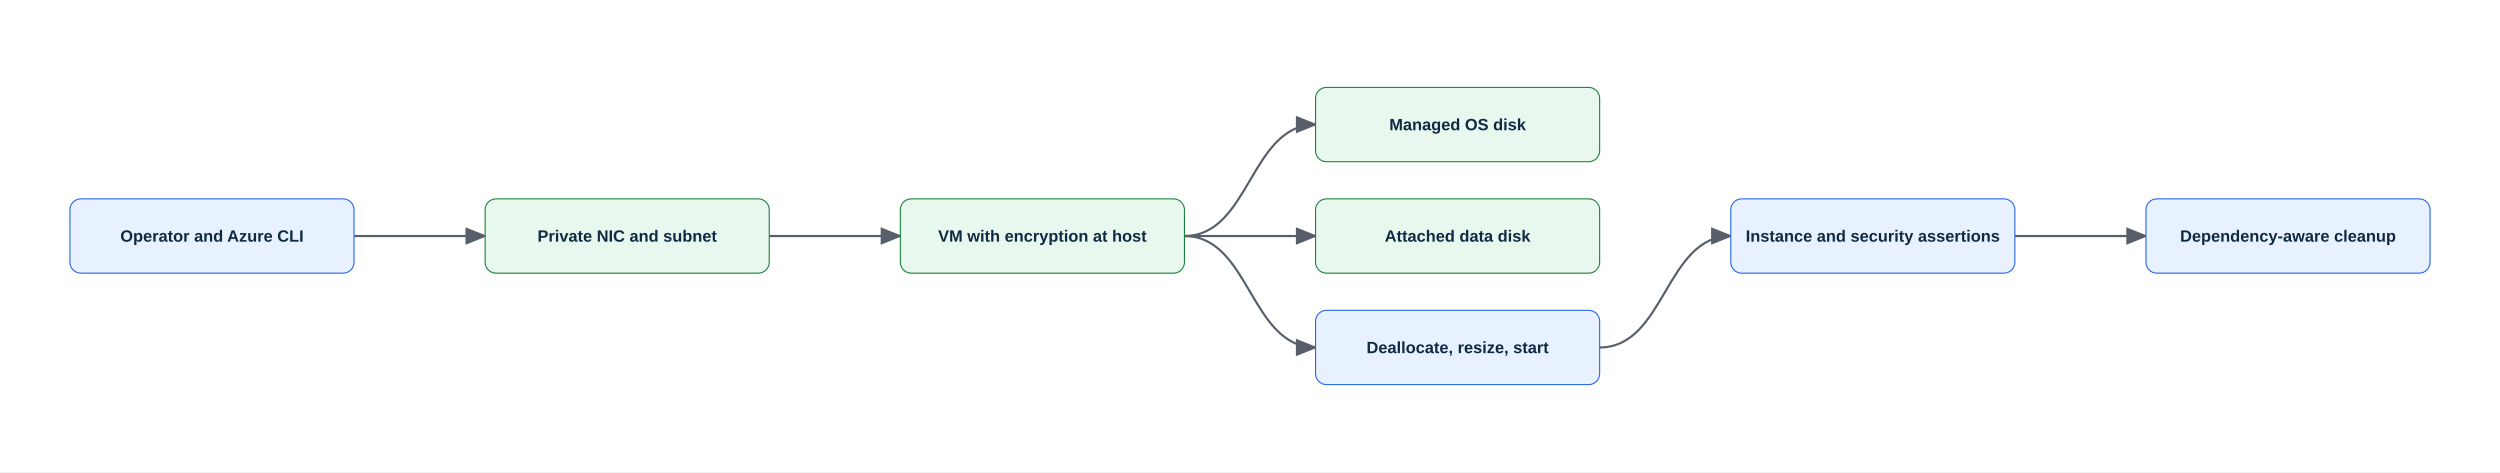
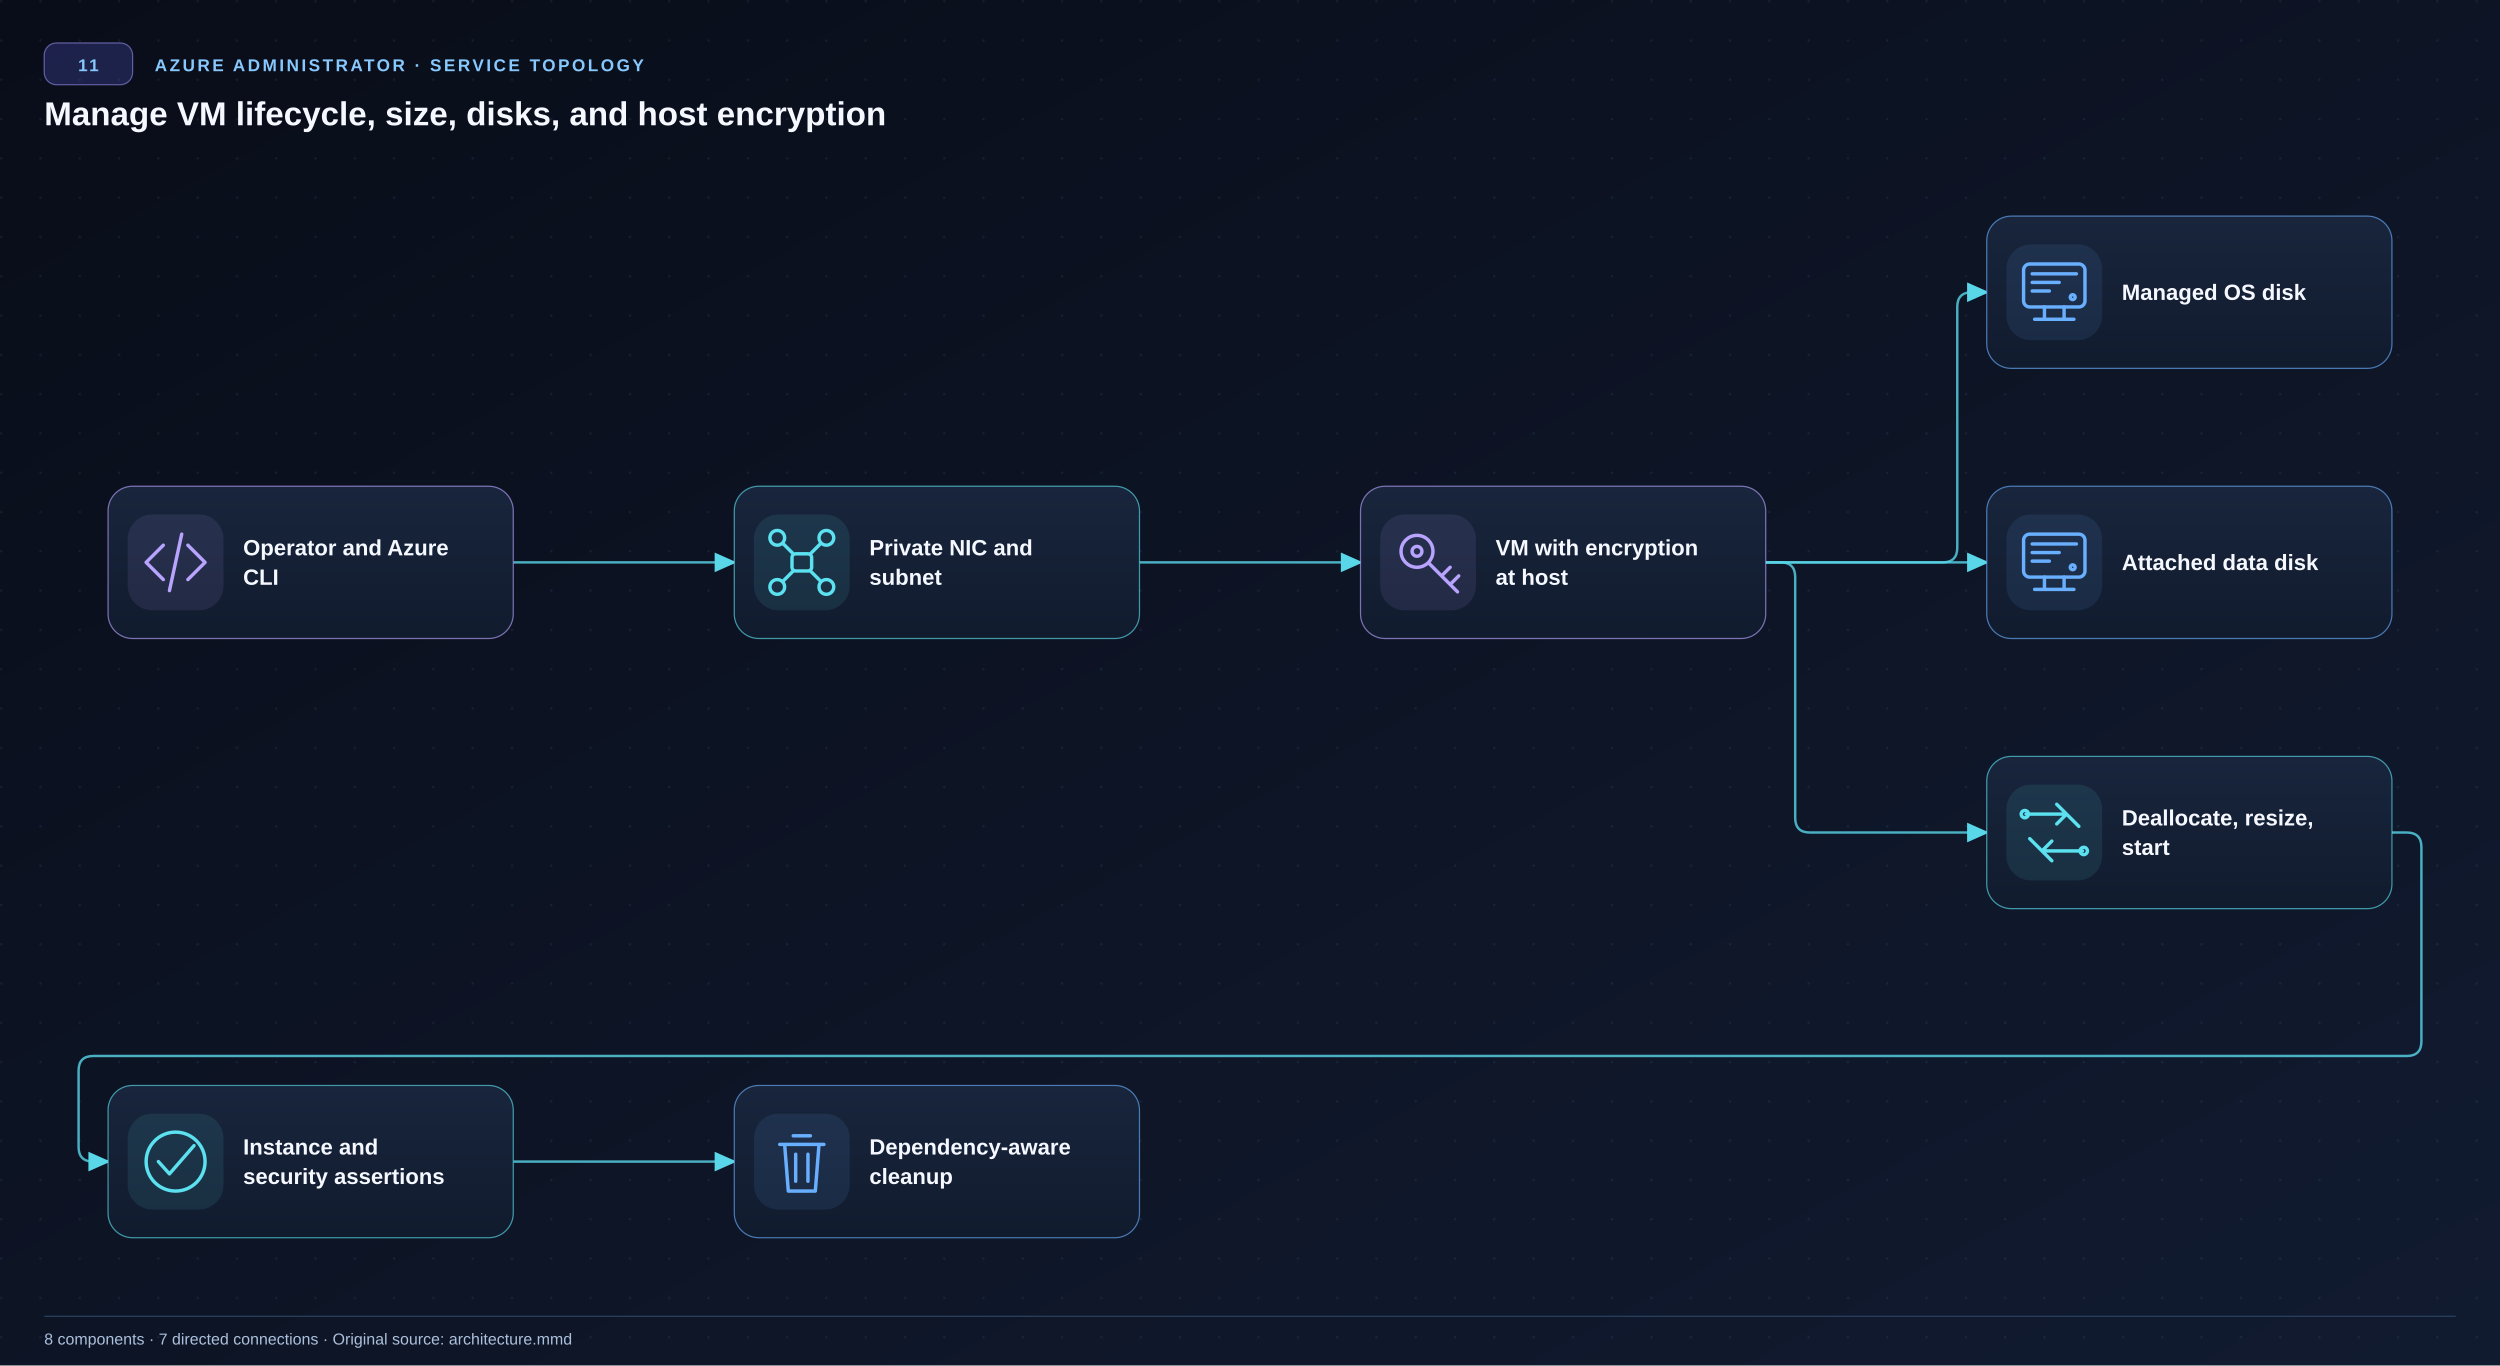
- <svg xmlns="http://www.w3.org/2000/svg" width="2288" height="432" viewBox="0 0 2288 432" role="img" aria-labelledby="lab11-title lab11-desc">
+ <svg xmlns="http://www.w3.org/2000/svg" width="2036" height="1112" viewBox="0 0 2036 1112" role="img" aria-labelledby="lab11-title lab11-desc">
  <defs>
-     <marker id="arrow" markerWidth="10" markerHeight="8" refX="9" refY="4" orient="auto" markerUnits="strokeWidth">
-       <path d="M 0 0 L 10 4 L 0 8 z" fill="#57606a" />
+     <linearGradient id="canvas-fill" x2="1" y2="1">
+       <stop stop-color="#090D19" />
+       <stop offset="1" stop-color="#111B30" />
+     </linearGradient>
+     <linearGradient id="card-fill" x2="0" y2="1">
+       <stop stop-color="#18253C" />
+       <stop offset="1" stop-color="#111B2E" />
+     </linearGradient>
+     <pattern id="grid" width="32" height="32" patternUnits="userSpaceOnUse">
+       <circle cx="1" cy="1" r="1" fill="#72A6E8" opacity=".10" />
+     </pattern>
+     <marker id="arrow" markerWidth="9" markerHeight="8" refX="8" refY="4" orient="auto" markerUnits="strokeWidth">
+       <path d="M0 0L9 4L0 8z" fill="#59D6E8" />
    </marker>
    <style>
-       .edge { fill: none; stroke: #57606a; stroke-width: 2; marker-end: url(#arrow); }
-       .edge-label-bg { fill: #ffffff; opacity: .94; }
-       .edge-label { fill: #57606a; font: 13px 'Segoe UI', Arial, sans-serif; text-anchor: middle; dominant-baseline: central; }
-       .node-label { font: 600 15px 'Segoe UI', Arial, sans-serif; text-anchor: middle; dominant-baseline: central; }
+       .edge { fill: none; stroke: #59D6E8; stroke-width: 2; stroke-opacity: .8; marker-end: url(#arrow); }
+       .node-label { fill: #F6F8FF; font: 600 18px 'Segoe UI', Arial, sans-serif; dominant-baseline: central; }
+       .edge-label { fill: #D9F8FD; font: 13px 'Segoe UI', Arial, sans-serif; text-anchor: middle; dominant-baseline: central; }
+       .heading { fill: #F6F8FF; font: 700 27px 'Segoe UI', Arial, sans-serif; }
+       .eyebrow { fill: #87C9FF; font: 600 14px 'Segoe UI', Arial, sans-serif; letter-spacing: 2px; }
+       .footer { fill: #ACC0DC; font: 13px 'Segoe UI', Arial, sans-serif; }
    </style>
  </defs>
-   <rect width="100%" height="100%" fill="#ffffff" />
+   <rect width="100%" height="100%" fill="url(#canvas-fill)" />
+   <rect width="100%" height="100%" fill="url(#grid)" />
  <g aria-hidden="true">
-     <path class="edge" d="M 324 216 C 384 216, 384 216, 444 216" />
-     <path class="edge" d="M 704 216 C 764 216, 764 216, 824 216" />
-     <path class="edge" d="M 1084 216 C 1144 216, 1144 114, 1204 114" />
-     <path class="edge" d="M 1084 216 C 1144 216, 1144 216, 1204 216" />
-     <path class="edge" d="M 1084 216 C 1144 216, 1144 318, 1204 318" />
-     <path class="edge" d="M 1464 318 C 1524 318, 1524 216, 1584 216" />
-     <path class="edge" d="M 1844 216 C 1904 216, 1904 216, 1964 216" />
-     <rect x="64" y="182" width="260" height="68" rx="10" fill="#e8f1ff" stroke="#2563eb" />
-     <text x="194" y="216" class="node-label" fill="#102a43">Operator and Azure CLI</text>
-     <rect x="444" y="182" width="260" height="68" rx="10" fill="#e9f8ef" stroke="#16803a" />
-     <text x="574" y="216" class="node-label" fill="#102a43">Private NIC and subnet</text>
-     <rect x="824" y="182" width="260" height="68" rx="10" fill="#e9f8ef" stroke="#16803a" />
-     <text x="954" y="216" class="node-label" fill="#102a43">VM with encryption at host</text>
-     <rect x="1204" y="80" width="260" height="68" rx="10" fill="#e9f8ef" stroke="#16803a" />
-     <text x="1334" y="114" class="node-label" fill="#102a43">Managed OS disk</text>
-     <rect x="1204" y="182" width="260" height="68" rx="10" fill="#e9f8ef" stroke="#16803a" />
-     <text x="1334" y="216" class="node-label" fill="#102a43">Attached data disk</text>
-     <rect x="1204" y="284" width="260" height="68" rx="10" fill="#e8f1ff" stroke="#2563eb" />
-     <text x="1334" y="318" class="node-label" fill="#102a43">Deallocate, resize, start</text>
-     <rect x="1584" y="182" width="260" height="68" rx="10" fill="#e8f1ff" stroke="#2563eb" />
-     <text x="1714" y="216" class="node-label" fill="#102a43">Instance and security assertions</text>
-     <rect x="1964" y="182" width="260" height="68" rx="10" fill="#e8f1ff" stroke="#2563eb" />
-     <text x="2094" y="216" class="node-label" fill="#102a43">Dependency-aware cleanup</text>
+     <rect x="36" y="35" width="72" height="34" rx="10" fill="#6366F1" fill-opacity=".23" stroke="#A295F9" stroke-opacity=".55" />
+     <text x="72" y="58" class="eyebrow" text-anchor="middle">11</text>
+     <text x="126" y="58" class="eyebrow">AZURE ADMINISTRATOR · SERVICE TOPOLOGY</text>
+     <text x="36" y="102" class="heading">Manage VM lifecycle, size, disks, and host encryption</text>
+     <path id="edge-0" data-source="A" data-target="N" class="edge" d="M 418 458 L 598 458" />
+     <path id="edge-1" data-source="N" data-target="V" class="edge" d="M 928 458 L 1108 458" />
+     <path id="edge-2" data-source="V" data-target="O" class="edge" d="M 1438 458 L 1582 458 Q 1594 458 1594 446 L 1594 250 Q 1594 238 1606 238 L 1618 238" />
+     <path id="edge-3" data-source="V" data-target="D" class="edge" d="M 1438 458 L 1618 458" />
+     <path id="edge-4" data-source="V" data-target="Z" class="edge" d="M 1438 458 L 1450 458 Q 1462 458 1462 470 L 1462 666 Q 1462 678 1474 678 L 1618 678" />
+     <path id="edge-5" data-source="Z" data-target="I" class="edge" d="M 1948 678 L 1960 678 Q 1972 678 1972 690 L 1972 848 Q 1972 860 1960 860 L 76 860 Q 64 860 64 872 L 64 934 Q 64 946 76 946 L 88 946" />
+     <path id="edge-6" data-source="I" data-target="C" class="edge" d="M 418 946 L 598 946" />
+     <g id="node-A" data-service-icon="code">
+       <rect x="88" y="396" width="330" height="124" rx="20" fill="url(#card-fill)" stroke="#B8A4FF" stroke-opacity=".64" />
+       <rect x="104" y="419" width="78" height="78" rx="20" fill="#B8A4FF" fill-opacity=".10" />
+       <g transform="translate(111 426)" fill="none" stroke="#B8A4FF" stroke-width="2.8" stroke-linecap="round" stroke-linejoin="round">
+         <path d="M22 18L8 32l14 14M42 18l14 14-14 14M37 9L27 55" />
+       </g>
+       <text x="198" y="446" class="node-label">Operator and Azure</text>
+       <text x="198" y="470" class="node-label">CLI</text>
+     </g>
+     <g id="node-N" data-service-icon="network">
+       <rect x="598" y="396" width="330" height="124" rx="20" fill="url(#card-fill)" stroke="#5BE1EF" stroke-opacity=".64" />
+       <rect x="614" y="419" width="78" height="78" rx="20" fill="#5BE1EF" fill-opacity=".10" />
+       <g transform="translate(621 426)" fill="none" stroke="#5BE1EF" stroke-width="2.8" stroke-linecap="round" stroke-linejoin="round">
+         <rect x="24" y="25" width="16" height="14" rx="3" />
+         <circle cx="12" cy="12" r="6" />
+         <circle cx="52" cy="12" r="6" />
+         <circle cx="12" cy="52" r="6" />
+         <circle cx="52" cy="52" r="6" />
+         <path d="M17 17l8 8M47 17l-8 8M17 47l8-8M47 47l-8-8" />
+       </g>
+       <text x="708" y="446" class="node-label">Private NIC and</text>
+       <text x="708" y="470" class="node-label">subnet</text>
+     </g>
+     <g id="node-V" data-service-icon="key">
+       <rect x="1108" y="396" width="330" height="124" rx="20" fill="url(#card-fill)" stroke="#B8A4FF" stroke-opacity=".64" />
+       <rect x="1124" y="419" width="78" height="78" rx="20" fill="#B8A4FF" fill-opacity=".10" />
+       <g transform="translate(1131 426)" fill="none" stroke="#B8A4FF" stroke-width="2.8" stroke-linecap="round" stroke-linejoin="round">
+         <circle cx="23" cy="23" r="13" />
+         <circle cx="23" cy="23" r="4" />
+         <path d="M33 33l23 23M43 43l7-7M50 50l7-7" />
+       </g>
+       <text x="1218" y="446" class="node-label">VM with encryption</text>
+       <text x="1218" y="470" class="node-label">at host</text>
+     </g>
+     <g id="node-O" data-service-icon="vm">
+       <rect x="1618" y="176" width="330" height="124" rx="20" fill="url(#card-fill)" stroke="#69AFFF" stroke-opacity=".64" />
+       <rect x="1634" y="199" width="78" height="78" rx="20" fill="#69AFFF" fill-opacity=".10" />
+       <g transform="translate(1641 206)" fill="none" stroke="#69AFFF" stroke-width="2.8" stroke-linecap="round" stroke-linejoin="round">
+         <rect x="7" y="9" width="50" height="35" rx="5" />
+         <path d="M24 44v9M40 44v9M16 54h32M14 17h36M14 24h22M14 31h14" />
+         <circle cx="47" cy="36" r="2" />
+       </g>
+       <text x="1728" y="238" class="node-label">Managed OS disk</text>
+     </g>
+     <g id="node-D" data-service-icon="vm">
+       <rect x="1618" y="396" width="330" height="124" rx="20" fill="url(#card-fill)" stroke="#69AFFF" stroke-opacity=".64" />
+       <rect x="1634" y="419" width="78" height="78" rx="20" fill="#69AFFF" fill-opacity=".10" />
+       <g transform="translate(1641 426)" fill="none" stroke="#69AFFF" stroke-width="2.8" stroke-linecap="round" stroke-linejoin="round">
+         <rect x="7" y="9" width="50" height="35" rx="5" />
+         <path d="M24 44v9M40 44v9M16 54h32M14 17h36M14 24h22M14 31h14" />
+         <circle cx="47" cy="36" r="2" />
+       </g>
+       <text x="1728" y="458" class="node-label">Attached data disk</text>
+     </g>
+     <g id="node-Z" data-service-icon="route">
+       <rect x="1618" y="616" width="330" height="124" rx="20" fill="url(#card-fill)" stroke="#5BE1EF" stroke-opacity=".64" />
+       <rect x="1634" y="639" width="78" height="78" rx="20" fill="#5BE1EF" fill-opacity=".10" />
+       <g transform="translate(1641 646)" fill="none" stroke="#5BE1EF" stroke-width="2.8" stroke-linecap="round" stroke-linejoin="round">
+         <path d="M9 17h33l10 10M42 17l-8-8M42 17l-8 8M55 47H22L12 37M22 47l8-8M22 47l8 8" />
+         <circle cx="8" cy="17" r="3" />
+         <circle cx="56" cy="47" r="3" />
+       </g>
+       <text x="1728" y="666" class="node-label">Deallocate, resize,</text>
+       <text x="1728" y="690" class="node-label">start</text>
+     </g>
+     <g id="node-I" data-service-icon="check">
+       <rect x="88" y="884" width="330" height="124" rx="20" fill="url(#card-fill)" stroke="#5BE1EF" stroke-opacity=".64" />
+       <rect x="104" y="907" width="78" height="78" rx="20" fill="#5BE1EF" fill-opacity=".10" />
+       <g transform="translate(111 914)" fill="none" stroke="#5BE1EF" stroke-width="2.8" stroke-linecap="round" stroke-linejoin="round">
+         <circle cx="32" cy="32" r="24" />
+         <path d="M18 32l9 10 20-23" />
+       </g>
+       <text x="198" y="934" class="node-label">Instance and</text>
+       <text x="198" y="958" class="node-label">security assertions</text>
+     </g>
+     <g id="node-C" data-service-icon="cleanup">
+       <rect x="598" y="884" width="330" height="124" rx="20" fill="url(#card-fill)" stroke="#69AFFF" stroke-opacity=".64" />
+       <rect x="614" y="907" width="78" height="78" rx="20" fill="#69AFFF" fill-opacity=".10" />
+       <g transform="translate(621 914)" fill="none" stroke="#69AFFF" stroke-width="2.8" stroke-linecap="round" stroke-linejoin="round">
+         <path d="M14 18h36M25 11h14M18 18l3 38h22l3-38M27 26v22M37 26v22" />
+       </g>
+       <text x="708" y="934" class="node-label">Dependency-aware</text>
+       <text x="708" y="958" class="node-label">cleanup</text>
+     </g>
+     <path d="M36 1072H2000" stroke="#29405D" />
+     <text x="36" y="1095" class="footer">8 components · 7 directed connections · Original source: architecture.mmd</text>
  </g>
</svg>
